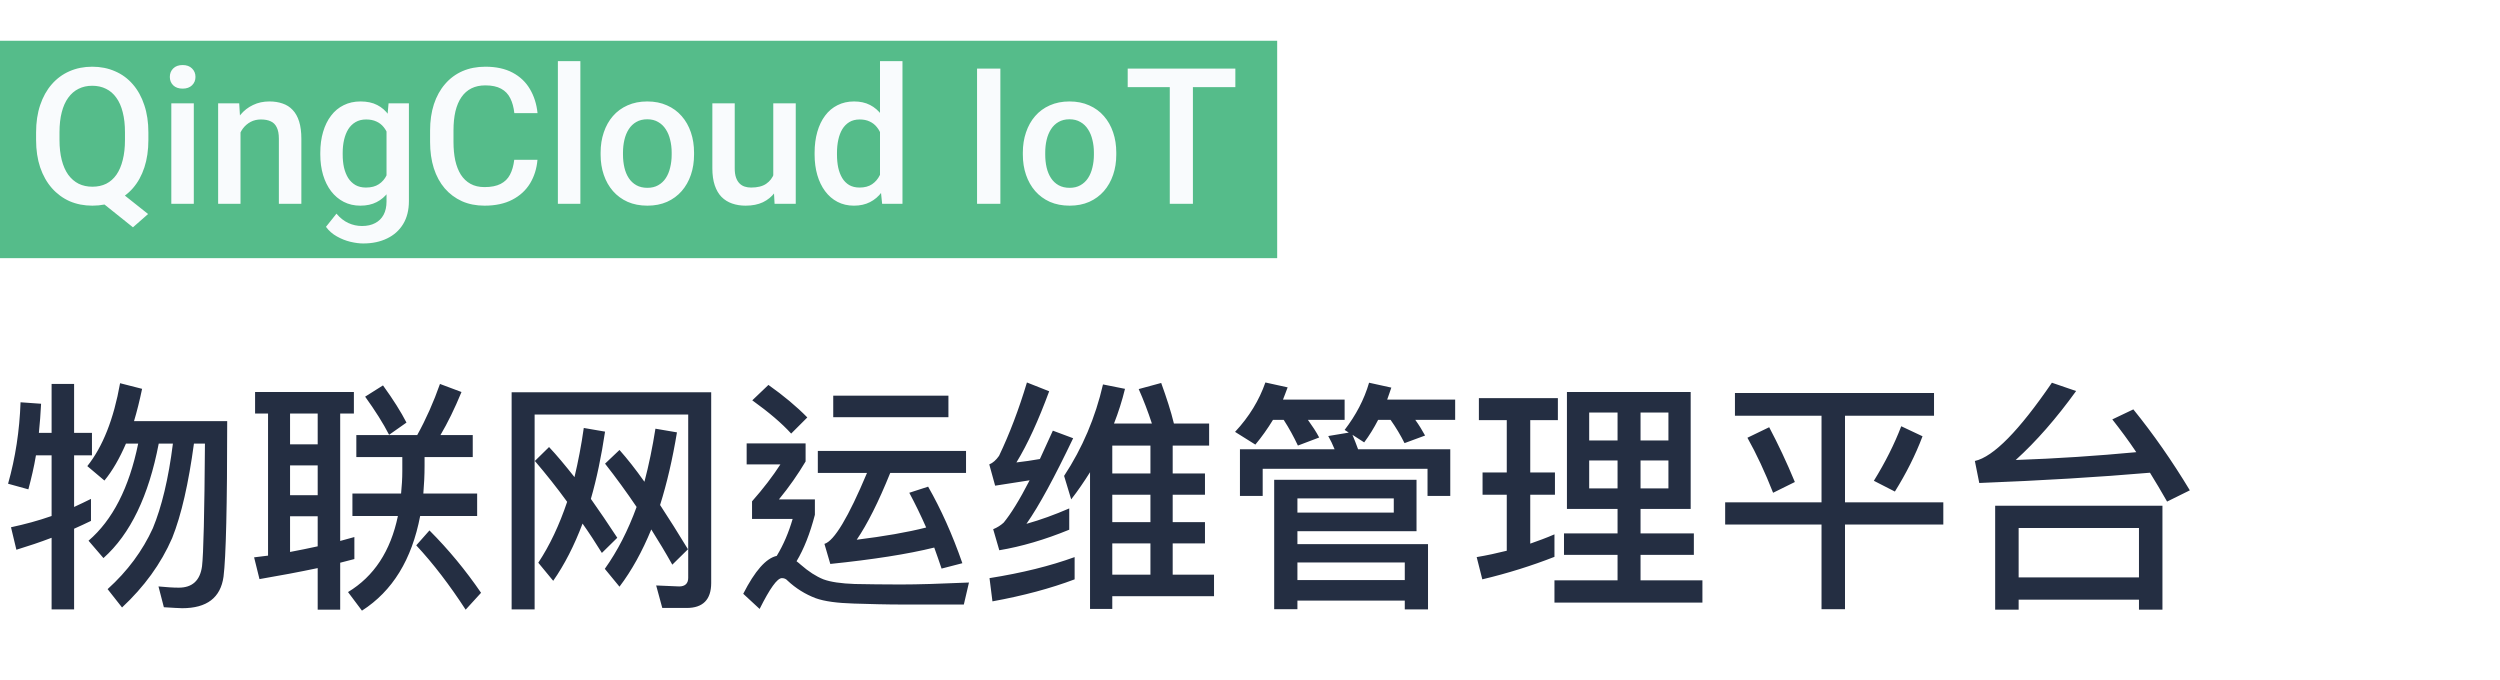
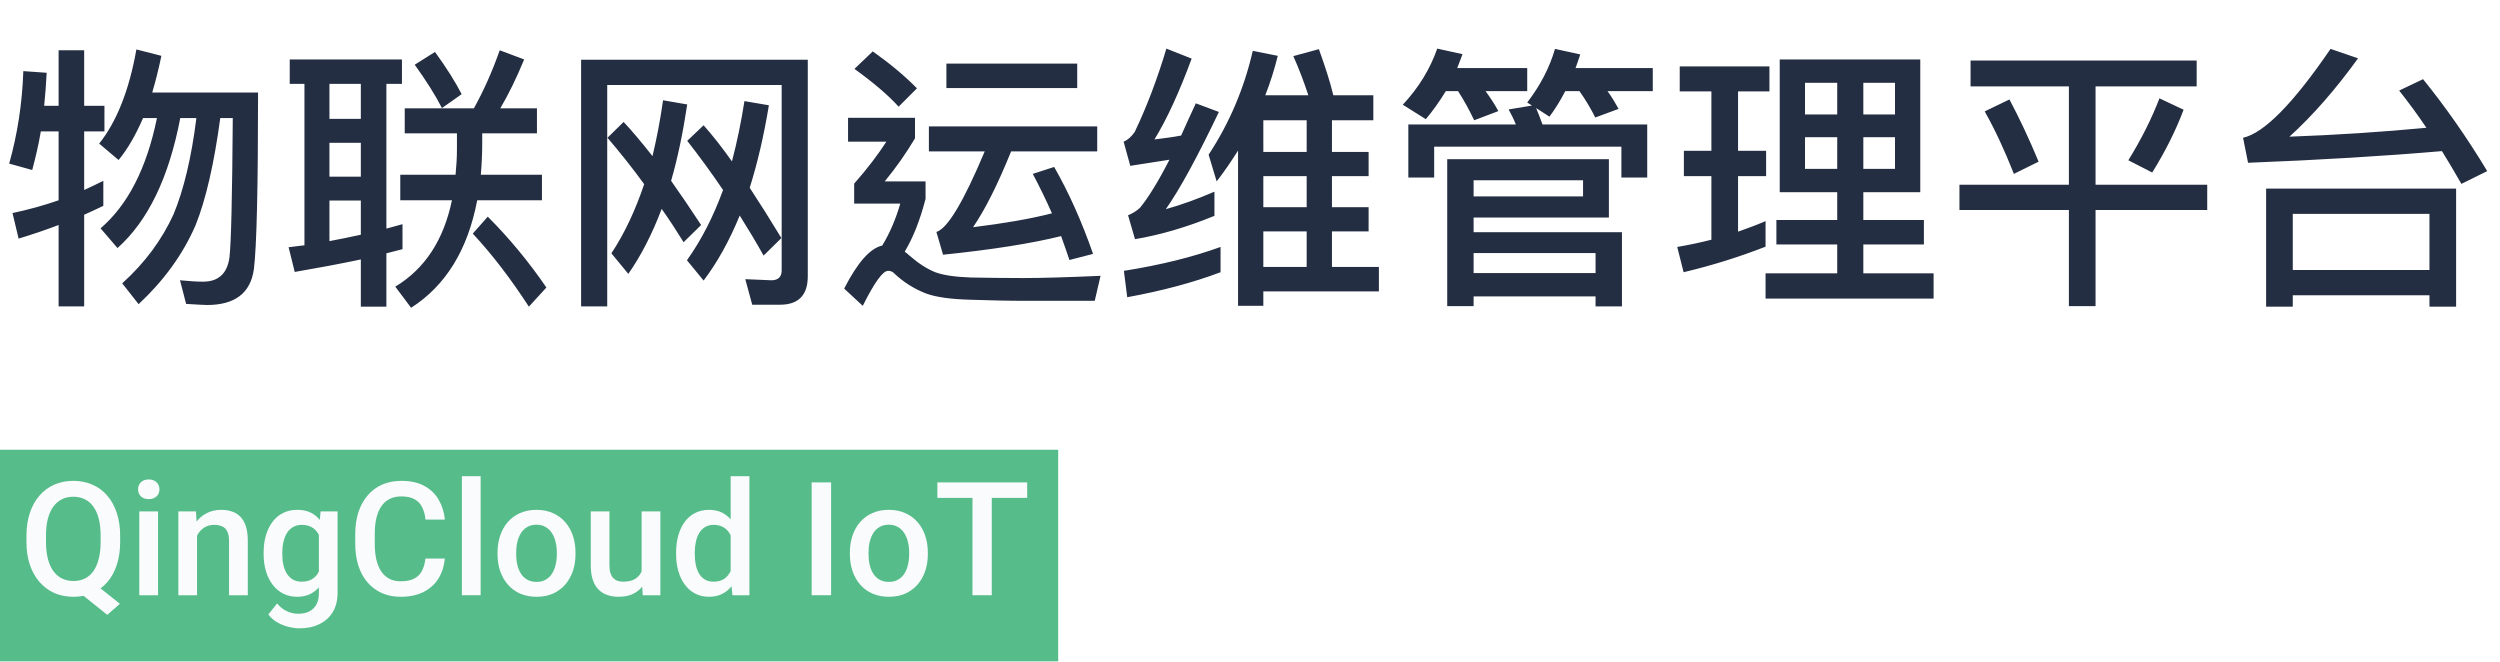
- <svg xmlns="http://www.w3.org/2000/svg" width="184" height="50" viewBox="0 0 184 50" fill="none">
-   <rect y="3" width="94" height="16" fill="#55BC8A" />
-   <path d="M8.282 13.674L10.9 15.752L9.786 16.73L7.216 14.672L8.282 13.674ZM10.921 9.75V10.297C10.921 11.049 10.823 11.723 10.627 12.32C10.431 12.917 10.151 13.425 9.786 13.845C9.422 14.264 8.986 14.585 8.48 14.809C7.975 15.027 7.414 15.137 6.799 15.137C6.188 15.137 5.63 15.027 5.124 14.809C4.623 14.585 4.188 14.264 3.818 13.845C3.449 13.425 3.162 12.917 2.957 12.32C2.757 11.723 2.656 11.049 2.656 10.297V9.75C2.656 8.998 2.757 8.326 2.957 7.733C3.158 7.136 3.44 6.628 3.805 6.209C4.174 5.785 4.609 5.464 5.11 5.245C5.616 5.022 6.174 4.91 6.785 4.91C7.4 4.91 7.961 5.022 8.467 5.245C8.977 5.464 9.415 5.785 9.779 6.209C10.144 6.628 10.424 7.136 10.62 7.733C10.821 8.326 10.921 8.998 10.921 9.75ZM9.198 10.297V9.736C9.198 9.18 9.144 8.69 9.034 8.267C8.929 7.838 8.772 7.48 8.562 7.193C8.357 6.902 8.104 6.683 7.804 6.537C7.507 6.387 7.168 6.312 6.785 6.312C6.411 6.312 6.077 6.387 5.78 6.537C5.484 6.683 5.231 6.902 5.021 7.193C4.812 7.48 4.652 7.838 4.543 8.267C4.434 8.69 4.379 9.18 4.379 9.736V10.297C4.379 10.853 4.434 11.345 4.543 11.773C4.652 12.202 4.812 12.564 5.021 12.86C5.236 13.152 5.491 13.373 5.787 13.523C6.088 13.669 6.425 13.742 6.799 13.742C7.182 13.742 7.521 13.669 7.817 13.523C8.114 13.373 8.364 13.152 8.569 12.86C8.774 12.564 8.929 12.202 9.034 11.773C9.144 11.345 9.198 10.853 9.198 10.297ZM14.264 7.604V15H12.609V7.604H14.264ZM12.5 5.662C12.5 5.411 12.582 5.204 12.746 5.04C12.915 4.871 13.147 4.787 13.443 4.787C13.735 4.787 13.965 4.871 14.134 5.04C14.302 5.204 14.387 5.411 14.387 5.662C14.387 5.908 14.302 6.113 14.134 6.277C13.965 6.441 13.735 6.523 13.443 6.523C13.147 6.523 12.915 6.441 12.746 6.277C12.582 6.113 12.5 5.908 12.5 5.662ZM17.702 9.183V15H16.055V7.604H17.606L17.702 9.183ZM17.408 11.028L16.875 11.021C16.88 10.497 16.953 10.017 17.094 9.579C17.24 9.142 17.44 8.766 17.695 8.451C17.955 8.137 18.265 7.895 18.625 7.727C18.985 7.553 19.386 7.467 19.828 7.467C20.184 7.467 20.505 7.517 20.792 7.617C21.084 7.713 21.332 7.87 21.537 8.089C21.747 8.308 21.906 8.592 22.016 8.943C22.125 9.29 22.18 9.716 22.18 10.222V15H20.525V10.215C20.525 9.859 20.473 9.579 20.368 9.374C20.268 9.164 20.12 9.016 19.924 8.93C19.732 8.839 19.493 8.793 19.206 8.793C18.924 8.793 18.671 8.852 18.447 8.971C18.224 9.089 18.035 9.251 17.88 9.456C17.73 9.661 17.613 9.898 17.531 10.167C17.449 10.436 17.408 10.723 17.408 11.028ZM28.599 7.604H30.096V14.795C30.096 15.46 29.954 16.025 29.672 16.49C29.389 16.955 28.995 17.308 28.489 17.55C27.983 17.796 27.398 17.919 26.732 17.919C26.45 17.919 26.135 17.878 25.789 17.796C25.447 17.714 25.115 17.582 24.791 17.399C24.472 17.222 24.205 16.987 23.991 16.695L24.764 15.725C25.028 16.039 25.32 16.269 25.639 16.415C25.958 16.561 26.293 16.634 26.644 16.634C27.022 16.634 27.343 16.563 27.607 16.422C27.876 16.285 28.084 16.082 28.23 15.813C28.375 15.545 28.448 15.216 28.448 14.829V9.278L28.599 7.604ZM23.574 11.384V11.24C23.574 10.68 23.643 10.169 23.779 9.709C23.916 9.244 24.112 8.845 24.367 8.513C24.622 8.175 24.932 7.918 25.297 7.74C25.662 7.558 26.074 7.467 26.534 7.467C27.013 7.467 27.421 7.553 27.758 7.727C28.1 7.9 28.384 8.148 28.612 8.472C28.84 8.791 29.018 9.174 29.145 9.62C29.278 10.062 29.376 10.554 29.439 11.097V11.555C29.38 12.083 29.28 12.566 29.139 13.004C28.997 13.441 28.811 13.82 28.578 14.139C28.346 14.458 28.059 14.704 27.717 14.877C27.38 15.05 26.981 15.137 26.52 15.137C26.069 15.137 25.662 15.043 25.297 14.856C24.937 14.67 24.627 14.408 24.367 14.07C24.112 13.733 23.916 13.337 23.779 12.881C23.643 12.421 23.574 11.921 23.574 11.384ZM25.222 11.24V11.384C25.222 11.721 25.254 12.036 25.317 12.327C25.386 12.619 25.488 12.876 25.625 13.1C25.766 13.318 25.944 13.492 26.158 13.619C26.377 13.742 26.634 13.804 26.931 13.804C27.318 13.804 27.635 13.722 27.881 13.558C28.131 13.394 28.323 13.172 28.455 12.895C28.592 12.612 28.688 12.297 28.742 11.951V10.714C28.715 10.445 28.658 10.194 28.571 9.962C28.489 9.729 28.378 9.527 28.236 9.354C28.095 9.176 27.917 9.039 27.703 8.943C27.489 8.843 27.236 8.793 26.944 8.793C26.648 8.793 26.391 8.857 26.172 8.984C25.953 9.112 25.773 9.287 25.632 9.511C25.495 9.734 25.393 9.994 25.324 10.29C25.256 10.586 25.222 10.903 25.222 11.24ZM37.848 11.76H39.557C39.502 12.412 39.32 12.992 39.01 13.503C38.7 14.009 38.265 14.408 37.704 14.699C37.144 14.991 36.462 15.137 35.66 15.137C35.045 15.137 34.491 15.027 33.999 14.809C33.507 14.585 33.085 14.271 32.734 13.865C32.383 13.455 32.115 12.961 31.928 12.382C31.745 11.803 31.654 11.156 31.654 10.44V9.613C31.654 8.898 31.748 8.251 31.935 7.672C32.126 7.093 32.399 6.599 32.755 6.188C33.11 5.774 33.536 5.457 34.033 5.238C34.535 5.02 35.097 4.91 35.722 4.91C36.515 4.91 37.185 5.056 37.731 5.348C38.278 5.639 38.702 6.043 39.003 6.558C39.308 7.073 39.495 7.663 39.563 8.328H37.855C37.809 7.9 37.709 7.533 37.554 7.228C37.403 6.922 37.18 6.69 36.884 6.53C36.588 6.366 36.2 6.284 35.722 6.284C35.33 6.284 34.988 6.357 34.696 6.503C34.405 6.649 34.161 6.863 33.965 7.146C33.769 7.428 33.621 7.777 33.52 8.191C33.425 8.602 33.377 9.071 33.377 9.6V10.44C33.377 10.942 33.42 11.398 33.507 11.808C33.598 12.213 33.735 12.562 33.917 12.854C34.104 13.145 34.341 13.371 34.628 13.53C34.915 13.69 35.259 13.77 35.66 13.77C36.148 13.77 36.542 13.692 36.843 13.537C37.148 13.382 37.378 13.157 37.533 12.86C37.693 12.56 37.797 12.193 37.848 11.76ZM42.715 4.5V15H41.06V4.5H42.715ZM44.205 11.384V11.227C44.205 10.693 44.283 10.199 44.438 9.743C44.592 9.283 44.816 8.884 45.107 8.547C45.404 8.205 45.764 7.941 46.188 7.754C46.616 7.562 47.099 7.467 47.637 7.467C48.179 7.467 48.662 7.562 49.086 7.754C49.514 7.941 49.877 8.205 50.173 8.547C50.469 8.884 50.695 9.283 50.85 9.743C51.005 10.199 51.082 10.693 51.082 11.227V11.384C51.082 11.917 51.005 12.412 50.85 12.867C50.695 13.323 50.469 13.722 50.173 14.063C49.877 14.401 49.517 14.665 49.093 14.856C48.669 15.043 48.188 15.137 47.65 15.137C47.108 15.137 46.623 15.043 46.194 14.856C45.77 14.665 45.41 14.401 45.114 14.063C44.818 13.722 44.592 13.323 44.438 12.867C44.283 12.412 44.205 11.917 44.205 11.384ZM45.852 11.227V11.384C45.852 11.716 45.887 12.031 45.955 12.327C46.023 12.623 46.13 12.883 46.276 13.106C46.422 13.33 46.609 13.505 46.837 13.633C47.065 13.76 47.336 13.824 47.65 13.824C47.956 13.824 48.22 13.76 48.443 13.633C48.671 13.505 48.858 13.33 49.004 13.106C49.15 12.883 49.257 12.623 49.325 12.327C49.398 12.031 49.435 11.716 49.435 11.384V11.227C49.435 10.898 49.398 10.588 49.325 10.297C49.257 10.001 49.148 9.739 48.997 9.511C48.851 9.283 48.664 9.105 48.437 8.978C48.213 8.845 47.947 8.779 47.637 8.779C47.327 8.779 47.058 8.845 46.83 8.978C46.607 9.105 46.422 9.283 46.276 9.511C46.13 9.739 46.023 10.001 45.955 10.297C45.887 10.588 45.852 10.898 45.852 11.227ZM56.913 13.257V7.604H58.567V15H57.009L56.913 13.257ZM57.145 11.719L57.699 11.705C57.699 12.202 57.645 12.66 57.535 13.079C57.426 13.494 57.257 13.856 57.029 14.166C56.801 14.471 56.51 14.711 56.154 14.884C55.799 15.052 55.373 15.137 54.876 15.137C54.516 15.137 54.185 15.084 53.885 14.979C53.584 14.875 53.324 14.713 53.105 14.494C52.891 14.275 52.725 13.991 52.606 13.64C52.488 13.289 52.429 12.87 52.429 12.382V7.604H54.076V12.396C54.076 12.664 54.108 12.89 54.172 13.072C54.236 13.25 54.322 13.394 54.432 13.503C54.541 13.612 54.669 13.69 54.815 13.735C54.96 13.781 55.115 13.804 55.279 13.804C55.749 13.804 56.118 13.713 56.387 13.53C56.66 13.343 56.854 13.093 56.968 12.778C57.086 12.464 57.145 12.111 57.145 11.719ZM64.768 13.469V4.5H66.422V15H64.925L64.768 13.469ZM59.955 11.384V11.24C59.955 10.68 60.021 10.169 60.153 9.709C60.285 9.244 60.477 8.845 60.727 8.513C60.978 8.175 61.283 7.918 61.644 7.74C62.004 7.558 62.409 7.467 62.86 7.467C63.307 7.467 63.699 7.553 64.036 7.727C64.373 7.9 64.66 8.148 64.897 8.472C65.134 8.791 65.324 9.174 65.465 9.62C65.606 10.062 65.706 10.554 65.766 11.097V11.555C65.706 12.083 65.606 12.566 65.465 13.004C65.324 13.441 65.134 13.82 64.897 14.139C64.66 14.458 64.371 14.704 64.029 14.877C63.692 15.05 63.298 15.137 62.847 15.137C62.4 15.137 61.997 15.043 61.637 14.856C61.281 14.67 60.978 14.408 60.727 14.07C60.477 13.733 60.285 13.337 60.153 12.881C60.021 12.421 59.955 11.921 59.955 11.384ZM61.602 11.24V11.384C61.602 11.721 61.632 12.036 61.691 12.327C61.755 12.619 61.853 12.876 61.985 13.1C62.117 13.318 62.288 13.492 62.498 13.619C62.712 13.742 62.967 13.804 63.264 13.804C63.637 13.804 63.945 13.722 64.186 13.558C64.428 13.394 64.617 13.172 64.754 12.895C64.895 12.612 64.991 12.297 65.041 11.951V10.714C65.014 10.445 64.957 10.194 64.87 9.962C64.788 9.729 64.676 9.527 64.535 9.354C64.394 9.176 64.218 9.039 64.009 8.943C63.804 8.843 63.56 8.793 63.277 8.793C62.977 8.793 62.721 8.857 62.512 8.984C62.302 9.112 62.129 9.287 61.992 9.511C61.86 9.734 61.762 9.994 61.698 10.29C61.634 10.586 61.602 10.903 61.602 11.24ZM73.627 5.047V15H71.911V5.047H73.627ZM75.281 11.384V11.227C75.281 10.693 75.359 10.199 75.514 9.743C75.669 9.283 75.892 8.884 76.184 8.547C76.48 8.205 76.84 7.941 77.264 7.754C77.692 7.562 78.175 7.467 78.713 7.467C79.255 7.467 79.738 7.562 80.162 7.754C80.591 7.941 80.953 8.205 81.249 8.547C81.545 8.884 81.771 9.283 81.926 9.743C82.081 10.199 82.158 10.693 82.158 11.227V11.384C82.158 11.917 82.081 12.412 81.926 12.867C81.771 13.323 81.545 13.722 81.249 14.063C80.953 14.401 80.593 14.665 80.169 14.856C79.745 15.043 79.264 15.137 78.727 15.137C78.184 15.137 77.699 15.043 77.27 14.856C76.847 14.665 76.487 14.401 76.19 14.063C75.894 13.722 75.669 13.323 75.514 12.867C75.359 12.412 75.281 11.917 75.281 11.384ZM76.929 11.227V11.384C76.929 11.716 76.963 12.031 77.031 12.327C77.1 12.623 77.207 12.883 77.353 13.106C77.498 13.33 77.685 13.505 77.913 13.633C78.141 13.76 78.412 13.824 78.727 13.824C79.032 13.824 79.296 13.76 79.519 13.633C79.747 13.505 79.934 13.33 80.08 13.106C80.226 12.883 80.333 12.623 80.401 12.327C80.474 12.031 80.511 11.716 80.511 11.384V11.227C80.511 10.898 80.474 10.588 80.401 10.297C80.333 10.001 80.224 9.739 80.073 9.511C79.927 9.283 79.741 9.105 79.513 8.978C79.289 8.845 79.023 8.779 78.713 8.779C78.403 8.779 78.134 8.845 77.906 8.978C77.683 9.105 77.498 9.283 77.353 9.511C77.207 9.739 77.1 10.001 77.031 10.297C76.963 10.588 76.929 10.898 76.929 11.227ZM87.798 5.047V15H86.096V5.047H87.798ZM90.922 5.047V6.414H82.999V5.047H90.922Z" fill="#F9FBFD" />
-   <path d="M8.838 28.204C8.37 30.85 7.56 32.884 6.426 34.306L7.686 35.368C8.28 34.648 8.802 33.73 9.27 32.65H10.17C9.504 35.908 8.28 38.284 6.516 39.796L7.614 41.074C9.594 39.31 10.944 36.502 11.682 32.65H12.726C12.402 35.242 11.898 37.312 11.25 38.878C10.494 40.534 9.396 42.028 7.92 43.36L8.982 44.71C10.602 43.198 11.844 41.506 12.672 39.598C13.356 37.888 13.878 35.566 14.274 32.65H15.084C15.048 37.78 14.976 40.786 14.868 41.686C14.724 42.73 14.148 43.252 13.158 43.252C12.726 43.252 12.24 43.216 11.664 43.162L12.06 44.692C12.708 44.728 13.158 44.764 13.41 44.764C15.228 44.764 16.236 43.99 16.452 42.442C16.632 41.002 16.722 37.186 16.722 30.994H9.864C10.08 30.274 10.278 29.482 10.458 28.618L8.838 28.204ZM2.646 33.514H3.798V37.978C2.826 38.32 1.818 38.59 0.81 38.806L1.206 40.462C2.088 40.192 2.952 39.904 3.798 39.58V44.854H5.454V38.914C5.868 38.734 6.282 38.536 6.696 38.338V36.718C6.3 36.916 5.886 37.114 5.454 37.312V33.514H6.768V31.858H5.454V28.258H3.798V31.858H2.862C2.934 31.156 2.988 30.436 3.024 29.716L1.512 29.608C1.44 31.696 1.134 33.694 0.594 35.602L2.088 36.016C2.304 35.206 2.502 34.378 2.646 33.514ZM26.226 32.02V33.64H29.61V34.666C29.61 35.224 29.574 35.782 29.52 36.322H25.938V37.978H29.286C28.746 40.57 27.522 42.424 25.614 43.576L26.64 44.944C28.89 43.504 30.312 41.182 30.924 37.978H35.118V36.322H31.158C31.212 35.674 31.248 34.99 31.248 34.27V33.64H34.794V32.02H32.418C32.94 31.138 33.462 30.076 33.966 28.852L32.382 28.258C31.914 29.59 31.356 30.85 30.708 32.02H26.226ZM28.188 28.366L26.874 29.194C27.612 30.22 28.206 31.156 28.638 32.002L29.916 31.102C29.52 30.328 28.944 29.41 28.188 28.366ZM18.774 28.852V30.436H19.728V40.894C19.386 40.93 19.044 40.984 18.702 41.02L19.098 42.622C20.574 42.37 22.014 42.1 23.382 41.812V44.872H25.038V41.416C25.362 41.326 25.722 41.236 26.082 41.146V39.526L25.038 39.814V30.436H26.046V28.852H18.774ZM21.348 40.624V37.996H23.382V40.21C22.716 40.354 22.032 40.498 21.348 40.624ZM21.348 36.448V34.252H23.382V36.448H21.348ZM21.348 32.704V30.436H23.382V32.704H21.348ZM31.608 39.04L30.636 40.138C31.896 41.488 33.102 43.072 34.272 44.872L35.406 43.63C34.272 41.974 33.012 40.444 31.608 39.04ZM44.298 40.696L45.432 39.58C44.748 38.536 44.1 37.582 43.488 36.718C43.92 35.224 44.262 33.568 44.532 31.768L42.966 31.498C42.786 32.776 42.552 33.982 42.282 35.116C41.598 34.252 40.986 33.514 40.41 32.902L39.366 33.928C40.194 34.9 40.986 35.89 41.742 36.934C41.166 38.644 40.464 40.138 39.618 41.416L40.716 42.748C41.544 41.56 42.264 40.156 42.876 38.536C43.362 39.22 43.83 39.94 44.298 40.696ZM49.482 41.56L50.634 40.426C49.914 39.238 49.23 38.158 48.582 37.168C49.086 35.566 49.5 33.784 49.824 31.822L48.24 31.552C48.024 32.92 47.754 34.234 47.43 35.458C46.782 34.54 46.17 33.766 45.594 33.118L44.532 34.126C45.324 35.134 46.098 36.196 46.854 37.312C46.224 39.04 45.45 40.552 44.514 41.866L45.594 43.18C46.494 41.992 47.268 40.588 47.934 38.968C48.456 39.796 48.978 40.66 49.482 41.56ZM50.544 44.746C51.732 44.746 52.344 44.134 52.344 42.91V28.87H37.656V44.854H39.348V30.508H50.652V42.532C50.652 42.946 50.418 43.162 49.986 43.162L48.294 43.09L48.744 44.746H50.544ZM56.556 28.33L55.368 29.464C56.592 30.346 57.546 31.156 58.23 31.912L59.418 30.724C58.626 29.914 57.672 29.122 56.556 28.33ZM54.954 32.632V34.18H57.438C56.88 35.044 56.178 35.962 55.35 36.898V38.194H58.338C58.05 39.184 57.672 40.084 57.168 40.912C56.376 41.092 55.566 42.01 54.702 43.702L55.908 44.818C56.664 43.306 57.204 42.55 57.546 42.55C57.708 42.55 57.852 42.604 57.96 42.73C58.572 43.306 59.274 43.738 60.03 44.026C60.678 44.26 61.614 44.386 62.838 44.422C64.008 44.458 65.232 44.494 66.51 44.494H70.938L71.316 42.874C69.246 42.964 67.572 43.018 66.276 43.018C65.016 43.018 63.882 43 62.91 42.982C61.902 42.946 61.146 42.838 60.606 42.64C60.066 42.424 59.508 42.064 58.932 41.56C58.824 41.47 58.734 41.38 58.626 41.308C59.166 40.408 59.616 39.274 59.976 37.888V36.754H57.33C58.086 35.836 58.734 34.9 59.292 33.964V32.632H54.954ZM61.326 29.122V30.706H69.804V29.122H61.326ZM60.192 33.19V34.81H63.81C62.442 38.068 61.398 39.814 60.678 40.03L61.11 41.506C64.242 41.182 66.798 40.786 68.76 40.3C68.94 40.804 69.12 41.308 69.3 41.848L70.83 41.452C70.092 39.328 69.246 37.456 68.31 35.818L66.924 36.268C67.356 37.078 67.77 37.924 68.166 38.824C66.762 39.184 65.07 39.472 63.054 39.724C63.828 38.59 64.656 36.952 65.52 34.81H71.1V33.19H60.192ZM79.092 41.002C77.31 41.65 75.222 42.172 72.828 42.55L73.044 44.26C75.312 43.846 77.328 43.306 79.092 42.64V41.002ZM75.582 28.15C74.988 30.13 74.304 31.93 73.53 33.55C73.314 33.856 73.08 34.072 72.81 34.18L73.242 35.746C74.124 35.602 74.97 35.476 75.78 35.35C75.024 36.826 74.376 37.852 73.872 38.464C73.656 38.662 73.404 38.824 73.098 38.95L73.548 40.498C75.168 40.228 76.896 39.724 78.696 38.986V37.42C77.616 37.888 76.572 38.266 75.546 38.554C76.482 37.222 77.616 35.116 78.984 32.254L77.49 31.696C77.148 32.434 76.824 33.136 76.536 33.784C75.96 33.892 75.384 33.964 74.808 34.036C75.636 32.686 76.428 30.94 77.22 28.798L75.582 28.15ZM81.864 36.412H84.672V38.428H81.864V36.412ZM81.864 39.994H84.672V42.298H81.864V39.994ZM81.864 43.882H89.352V42.298H86.31V39.994H88.686V38.428H86.31V36.412H88.686V34.846H86.31V32.794H88.992V31.174H86.4C86.184 30.274 85.86 29.284 85.464 28.186L83.808 28.636C84.168 29.446 84.492 30.292 84.78 31.174H81.99C82.314 30.346 82.584 29.5 82.8 28.618L81.18 28.294C80.622 30.724 79.668 32.974 78.318 35.026L78.84 36.754C79.344 36.106 79.794 35.44 80.226 34.756V44.818H81.864V43.882ZM84.672 32.794V34.846H81.864V32.794H84.672ZM104.256 35.314H93.78V44.836H95.49V44.206H103.392V44.854H105.102V40.048H95.49V39.094H104.256V35.314ZM95.49 42.694V41.398H103.392V42.694H95.49ZM95.49 37.726V36.682H102.582V37.726H95.49ZM106.74 33.064H99.954C99.81 32.686 99.684 32.326 99.54 32.002L100.404 32.56C100.782 32.056 101.124 31.498 101.43 30.904H102.348C102.744 31.462 103.086 32.038 103.374 32.614L104.886 32.056C104.688 31.696 104.454 31.3 104.166 30.904H107.1V29.41H102.096C102.204 29.122 102.294 28.834 102.402 28.528L100.764 28.168C100.404 29.41 99.792 30.562 98.964 31.642L99.27 31.84L97.758 32.092C97.92 32.38 98.082 32.704 98.226 33.064H91.26V36.502H92.934V34.504H105.066V36.502H106.74V33.064ZM93.69 30.904H94.482C94.878 31.516 95.22 32.146 95.526 32.794L97.092 32.2C96.876 31.786 96.588 31.354 96.264 30.904H98.964V29.41H94.428C94.536 29.122 94.662 28.816 94.77 28.51L93.132 28.15C92.682 29.446 91.944 30.67 90.9 31.786L92.394 32.722C92.862 32.164 93.294 31.552 93.69 30.904ZM115.326 28.852V37.456H119.052V39.256H115.11V40.84H119.052V42.712H114.408V44.35H125.298V42.712H120.744V40.84H124.668V39.256H120.744V37.456H124.434V28.852H115.326ZM122.796 35.944H120.744V33.892H122.796V35.944ZM119.052 35.944H116.964V33.892H119.052V35.944ZM116.964 32.416V30.364H119.052V32.416H116.964ZM120.744 30.364H122.796V32.416H120.744V30.364ZM109.116 34.774V36.412H110.898V40.534C110.178 40.714 109.44 40.876 108.684 41.002L109.098 42.64C110.988 42.19 112.752 41.632 114.408 40.984V39.328C113.832 39.58 113.238 39.796 112.626 40.012V36.412H114.444V34.774H112.626V30.922H114.66V29.302H108.846V30.922H110.898V34.774H109.116ZM127.692 28.924V30.598H134.064V36.97H126.972V38.608H134.064V44.836H135.792V38.608H143.028V36.97H135.792V30.598H142.344V28.924H127.692ZM130.212 31.444L128.61 32.218C129.276 33.406 129.906 34.756 130.5 36.268L132.102 35.476C131.49 34 130.86 32.668 130.212 31.444ZM139.932 31.372C139.428 32.686 138.762 34.018 137.916 35.386L139.464 36.178C140.292 34.846 140.976 33.496 141.498 32.11L139.932 31.372ZM159.156 37.222H146.844V44.872H148.572V44.134H157.428V44.872H159.156V37.222ZM148.572 42.496V38.86H157.428V42.496H148.572ZM145.674 35.548C150.282 35.368 154.476 35.116 158.238 34.792C158.652 35.458 159.066 36.16 159.498 36.916L161.172 36.088C159.858 33.91 158.472 31.93 157.014 30.13L155.466 30.868C156.06 31.624 156.654 32.416 157.23 33.28C154.368 33.55 151.416 33.748 148.356 33.856C149.868 32.488 151.344 30.796 152.802 28.78L151.02 28.168C148.608 31.696 146.718 33.622 145.35 33.928L145.674 35.548Z" fill="#242E42" />
+ <svg xmlns="http://www.w3.org/2000/svg" width="189" height="50" viewBox="0 0 189 50" fill="none">
+   <path d="M10.311 3.738C9.765 6.825 8.82 9.198 7.497 10.857L8.967 12.096C9.66 11.256 10.269 10.185 10.815 8.925H11.865C11.088 12.726 9.66 15.498 7.602 17.262L8.883 18.753C11.193 16.695 12.768 13.419 13.629 8.925H14.847C14.469 11.949 13.881 14.364 13.125 16.191C12.243 18.123 10.962 19.866 9.24 21.42L10.479 22.995C12.369 21.231 13.818 19.257 14.784 17.031C15.582 15.036 16.191 12.327 16.653 8.925H17.598C17.556 14.91 17.472 18.417 17.346 19.467C17.178 20.685 16.506 21.294 15.351 21.294C14.847 21.294 14.28 21.252 13.608 21.189L14.07 22.974C14.826 23.016 15.351 23.058 15.645 23.058C17.766 23.058 18.942 22.155 19.194 20.349C19.404 18.669 19.509 14.217 19.509 6.993H11.508C11.76 6.153 11.991 5.229 12.201 4.221L10.311 3.738ZM3.087 9.933H4.431V15.141C3.297 15.54 2.121 15.855 0.945 16.107L1.407 18.039C2.436 17.724 3.444 17.388 4.431 17.01V23.163H6.363V16.233C6.846 16.023 7.329 15.792 7.812 15.561V13.671C7.35 13.902 6.867 14.133 6.363 14.364V9.933H7.896V8.001H6.363V3.801H4.431V8.001H3.339C3.423 7.182 3.486 6.342 3.528 5.502L1.764 5.376C1.68 7.812 1.323 10.143 0.693 12.369L2.436 12.852C2.688 11.907 2.919 10.941 3.087 9.933ZM30.597 8.19V10.08H34.545V11.277C34.545 11.928 34.503 12.579 34.44 13.209H30.261V15.141H34.167C33.537 18.165 32.109 20.328 29.883 21.672L31.08 23.268C33.705 21.588 35.364 18.879 36.078 15.141H40.971V13.209H36.351C36.414 12.453 36.456 11.655 36.456 10.815V10.08H40.593V8.19H37.821C38.43 7.161 39.039 5.922 39.627 4.494L37.779 3.801C37.233 5.355 36.582 6.825 35.826 8.19H30.597ZM32.886 3.927L31.353 4.893C32.214 6.09 32.907 7.182 33.411 8.169L34.902 7.119C34.44 6.216 33.768 5.145 32.886 3.927ZM21.903 4.494V6.342H23.016V18.543C22.617 18.585 22.218 18.648 21.819 18.69L22.281 20.559C24.003 20.265 25.683 19.95 27.279 19.614V23.184H29.211V19.152C29.589 19.047 30.009 18.942 30.429 18.837V16.947L29.211 17.283V6.342H30.387V4.494H21.903ZM24.906 18.228V15.162H27.279V17.745C26.502 17.913 25.704 18.081 24.906 18.228ZM24.906 13.356V10.794H27.279V13.356H24.906ZM24.906 8.988V6.342H27.279V8.988H24.906ZM36.876 16.38L35.742 17.661C37.212 19.236 38.619 21.084 39.984 23.184L41.307 21.735C39.984 19.803 38.514 18.018 36.876 16.38ZM51.681 18.312L53.004 17.01C52.206 15.792 51.45 14.679 50.736 13.671C51.24 11.928 51.639 9.996 51.954 7.896L50.127 7.581C49.917 9.072 49.644 10.479 49.329 11.802C48.531 10.794 47.817 9.933 47.145 9.219L45.927 10.416C46.893 11.55 47.817 12.705 48.699 13.923C48.027 15.918 47.208 17.661 46.221 19.152L47.502 20.706C48.468 19.32 49.308 17.682 50.022 15.792C50.589 16.59 51.135 17.43 51.681 18.312ZM57.729 19.32L59.073 17.997C58.233 16.611 57.435 15.351 56.679 14.196C57.267 12.327 57.75 10.248 58.128 7.959L56.28 7.644C56.028 9.24 55.713 10.773 55.335 12.201C54.579 11.13 53.865 10.227 53.193 9.471L51.954 10.647C52.878 11.823 53.781 13.062 54.663 14.364C53.928 16.38 53.025 18.144 51.933 19.677L53.193 21.21C54.243 19.824 55.146 18.186 55.923 16.296C56.532 17.262 57.141 18.27 57.729 19.32ZM58.968 23.037C60.354 23.037 61.068 22.323 61.068 20.895V4.515H43.932V23.163H45.906V6.426H59.094V20.454C59.094 20.937 58.821 21.189 58.317 21.189L56.343 21.105L56.868 23.037H58.968ZM65.982 3.885L64.596 5.208C66.024 6.237 67.137 7.182 67.935 8.064L69.321 6.678C68.397 5.733 67.284 4.809 65.982 3.885ZM64.113 8.904V10.71H67.011C66.36 11.718 65.541 12.789 64.575 13.881V15.393H68.061C67.725 16.548 67.284 17.598 66.696 18.564C65.772 18.774 64.827 19.845 63.819 21.819L65.226 23.121C66.108 21.357 66.738 20.475 67.137 20.475C67.326 20.475 67.494 20.538 67.62 20.685C68.334 21.357 69.153 21.861 70.035 22.197C70.791 22.47 71.883 22.617 73.311 22.659C74.676 22.701 76.104 22.743 77.595 22.743H82.761L83.202 20.853C80.787 20.958 78.834 21.021 77.322 21.021C75.852 21.021 74.529 21 73.395 20.979C72.219 20.937 71.337 20.811 70.707 20.58C70.077 20.328 69.426 19.908 68.754 19.32C68.628 19.215 68.523 19.11 68.397 19.026C69.027 17.976 69.552 16.653 69.972 15.036V13.713H66.885C67.767 12.642 68.523 11.55 69.174 10.458V8.904H64.113ZM71.547 4.809V6.657H81.438V4.809H71.547ZM70.224 9.555V11.445H74.445C72.849 15.246 71.631 17.283 70.791 17.535L71.295 19.257C74.949 18.879 77.931 18.417 80.22 17.85C80.43 18.438 80.64 19.026 80.85 19.656L82.635 19.194C81.774 16.716 80.787 14.532 79.695 12.621L78.078 13.146C78.582 14.091 79.065 15.078 79.527 16.128C77.889 16.548 75.915 16.884 73.563 17.178C74.466 15.855 75.432 13.944 76.44 11.445H82.95V9.555H70.224ZM92.274 18.669C90.195 19.425 87.759 20.034 84.966 20.475L85.218 22.47C87.864 21.987 90.216 21.357 92.274 20.58V18.669ZM88.179 3.675C87.486 5.985 86.688 8.085 85.785 9.975C85.533 10.332 85.26 10.584 84.945 10.71L85.449 12.537C86.478 12.369 87.465 12.222 88.41 12.075C87.528 13.797 86.772 14.994 86.184 15.708C85.932 15.939 85.638 16.128 85.281 16.275L85.806 18.081C87.696 17.766 89.712 17.178 91.812 16.317V14.49C90.552 15.036 89.334 15.477 88.137 15.813C89.229 14.259 90.552 11.802 92.148 8.463L90.405 7.812C90.006 8.673 89.628 9.492 89.292 10.248C88.62 10.374 87.948 10.458 87.276 10.542C88.242 8.967 89.166 6.93 90.09 4.431L88.179 3.675ZM95.508 13.314H98.784V15.666H95.508V13.314ZM95.508 17.493H98.784V20.181H95.508V17.493ZM95.508 22.029H104.244V20.181H100.695V17.493H103.467V15.666H100.695V13.314H103.467V11.487H100.695V9.093H103.824V7.203H100.8C100.548 6.153 100.17 4.998 99.708 3.717L97.776 4.242C98.196 5.187 98.574 6.174 98.91 7.203H95.655C96.033 6.237 96.348 5.25 96.6 4.221L94.71 3.843C94.059 6.678 92.946 9.303 91.371 11.697L91.98 13.713C92.568 12.957 93.093 12.18 93.597 11.382V23.121H95.508V22.029ZM98.784 9.093V11.487H95.508V9.093H98.784ZM121.632 12.033H109.41V23.142H111.405V22.407H120.624V23.163H122.619V17.556H111.405V16.443H121.632V12.033ZM111.405 20.643V19.131H120.624V20.643H111.405ZM111.405 14.847V13.629H119.679V14.847H111.405ZM124.53 9.408H116.613C116.445 8.967 116.298 8.547 116.13 8.169L117.138 8.82C117.579 8.232 117.978 7.581 118.335 6.888H119.406C119.868 7.539 120.267 8.211 120.603 8.883L122.367 8.232C122.136 7.812 121.863 7.35 121.527 6.888H124.95V5.145H119.112C119.238 4.809 119.343 4.473 119.469 4.116L117.558 3.696C117.138 5.145 116.424 6.489 115.458 7.749L115.815 7.98L114.051 8.274C114.24 8.61 114.429 8.988 114.597 9.408H106.47V13.419H108.423V11.088H122.577V13.419H124.53V9.408ZM109.305 6.888H110.229C110.691 7.602 111.09 8.337 111.447 9.093L113.274 8.4C113.022 7.917 112.686 7.413 112.308 6.888H115.458V5.145H110.166C110.292 4.809 110.439 4.452 110.565 4.095L108.654 3.675C108.129 5.187 107.268 6.615 106.05 7.917L107.793 9.009C108.339 8.358 108.843 7.644 109.305 6.888ZM134.547 4.494V14.532H138.894V16.632H134.295V18.48H138.894V20.664H133.476V22.575H146.181V20.664H140.868V18.48H145.446V16.632H140.868V14.532H145.173V4.494H134.547ZM143.262 12.768H140.868V10.374H143.262V12.768ZM138.894 12.768H136.458V10.374H138.894V12.768ZM136.458 8.652V6.258H138.894V8.652H136.458ZM140.868 6.258H143.262V8.652H140.868V6.258ZM127.302 11.403V13.314H129.381V18.123C128.541 18.333 127.68 18.522 126.798 18.669L127.281 20.58C129.486 20.055 131.544 19.404 133.476 18.648V16.716C132.804 17.01 132.111 17.262 131.397 17.514V13.314H133.518V11.403H131.397V6.909H133.77V5.019H126.987V6.909H129.381V11.403H127.302ZM148.974 4.578V6.531H156.408V13.965H148.134V15.876H156.408V23.142H158.424V15.876H166.866V13.965H158.424V6.531H166.068V4.578H148.974ZM151.914 7.518L150.045 8.421C150.822 9.807 151.557 11.382 152.25 13.146L154.119 12.222C153.405 10.5 152.67 8.946 151.914 7.518ZM163.254 7.434C162.666 8.967 161.889 10.521 160.902 12.117L162.708 13.041C163.674 11.487 164.472 9.912 165.081 8.295L163.254 7.434ZM185.682 14.259H171.318V23.184H173.334V22.323H183.666V23.184H185.682V14.259ZM173.334 20.412V16.17H183.666V20.412H173.334ZM169.953 12.306C175.329 12.096 180.222 11.802 184.611 11.424C185.094 12.201 185.577 13.02 186.081 13.902L188.034 12.936C186.501 10.395 184.884 8.085 183.183 5.985L181.377 6.846C182.07 7.728 182.763 8.652 183.435 9.66C180.096 9.975 176.652 10.206 173.082 10.332C174.846 8.736 176.568 6.762 178.269 4.41L176.19 3.696C173.376 7.812 171.171 10.059 169.575 10.416L169.953 12.306Z" fill="#242E42" />
+   <rect y="34" width="80" height="16" fill="#55BC8A" />
+   <path d="M6.822 43.863L9.066 45.645L8.111 46.482L5.908 44.719L6.822 43.863ZM9.084 40.5V40.969C9.084 41.613 9 42.191 8.832 42.703C8.664 43.215 8.424 43.65 8.111 44.01C7.799 44.369 7.426 44.645 6.992 44.836C6.559 45.023 6.078 45.117 5.551 45.117C5.027 45.117 4.549 45.023 4.115 44.836C3.686 44.645 3.312 44.369 2.996 44.01C2.68 43.65 2.434 43.215 2.258 42.703C2.086 42.191 2 41.613 2 40.969V40.5C2 39.855 2.086 39.279 2.258 38.772C2.43 38.26 2.672 37.824 2.984 37.465C3.301 37.102 3.674 36.826 4.104 36.639C4.537 36.447 5.016 36.352 5.539 36.352C6.066 36.352 6.547 36.447 6.98 36.639C7.418 36.826 7.793 37.102 8.105 37.465C8.418 37.824 8.658 38.26 8.826 38.772C8.998 39.279 9.084 39.855 9.084 40.5ZM7.607 40.969V40.488C7.607 40.012 7.561 39.592 7.467 39.228C7.377 38.861 7.242 38.555 7.062 38.309C6.887 38.059 6.67 37.871 6.412 37.746C6.158 37.617 5.867 37.553 5.539 37.553C5.219 37.553 4.932 37.617 4.678 37.746C4.424 37.871 4.207 38.059 4.027 38.309C3.848 38.555 3.711 38.861 3.617 39.228C3.523 39.592 3.477 40.012 3.477 40.488V40.969C3.477 41.445 3.523 41.867 3.617 42.234C3.711 42.602 3.848 42.912 4.027 43.166C4.211 43.416 4.43 43.605 4.684 43.734C4.941 43.859 5.23 43.922 5.551 43.922C5.879 43.922 6.17 43.859 6.424 43.734C6.678 43.605 6.893 43.416 7.068 43.166C7.244 42.912 7.377 42.602 7.467 42.234C7.561 41.867 7.607 41.445 7.607 40.969Z" fill="#F9FBFD" />
+   <path d="M11.949 38.66V45H10.531V38.66H11.949ZM10.438 36.996C10.438 36.781 10.508 36.603 10.648 36.463C10.793 36.318 10.992 36.246 11.246 36.246C11.496 36.246 11.693 36.318 11.838 36.463C11.982 36.603 12.055 36.781 12.055 36.996C12.055 37.207 11.982 37.383 11.838 37.523C11.693 37.664 11.496 37.734 11.246 37.734C10.992 37.734 10.793 37.664 10.648 37.523C10.508 37.383 10.438 37.207 10.438 36.996Z" fill="#F9FBFD" />
+   <path d="M14.896 40.014V45H13.484V38.66H14.815L14.896 40.014ZM14.645 41.596L14.188 41.59C14.191 41.141 14.254 40.728 14.375 40.353C14.5 39.978 14.672 39.656 14.891 39.387C15.113 39.117 15.379 38.91 15.688 38.766C15.996 38.617 16.34 38.543 16.719 38.543C17.023 38.543 17.299 38.586 17.545 38.672C17.795 38.754 18.008 38.889 18.184 39.076C18.363 39.264 18.5 39.508 18.594 39.809C18.688 40.105 18.734 40.471 18.734 40.904V45H17.316V40.898C17.316 40.594 17.271 40.353 17.182 40.178C17.096 39.998 16.969 39.871 16.801 39.797C16.637 39.719 16.432 39.68 16.186 39.68C15.943 39.68 15.727 39.73 15.535 39.832C15.344 39.934 15.182 40.072 15.049 40.248C14.92 40.424 14.82 40.627 14.75 40.857C14.68 41.088 14.645 41.334 14.645 41.596Z" fill="#F9FBFD" />
+   <path d="M24.236 38.66H25.52V44.824C25.52 45.395 25.398 45.879 25.156 46.277C24.914 46.676 24.576 46.978 24.143 47.185C23.709 47.397 23.207 47.502 22.637 47.502C22.395 47.502 22.125 47.467 21.828 47.397C21.535 47.326 21.25 47.213 20.973 47.057C20.699 46.904 20.471 46.703 20.287 46.453L20.949 45.621C21.176 45.891 21.426 46.088 21.699 46.213C21.973 46.338 22.26 46.4 22.561 46.4C22.885 46.4 23.16 46.34 23.387 46.219C23.617 46.102 23.795 45.928 23.92 45.697C24.045 45.467 24.107 45.185 24.107 44.853V40.096L24.236 38.66ZM19.93 41.9V41.777C19.93 41.297 19.988 40.859 20.105 40.465C20.223 40.066 20.391 39.725 20.609 39.44C20.828 39.15 21.094 38.93 21.406 38.777C21.719 38.621 22.072 38.543 22.467 38.543C22.877 38.543 23.227 38.617 23.516 38.766C23.809 38.914 24.053 39.127 24.248 39.404C24.443 39.678 24.596 40.006 24.705 40.389C24.818 40.768 24.902 41.19 24.957 41.654V42.047C24.906 42.5 24.82 42.914 24.699 43.289C24.578 43.664 24.418 43.988 24.219 44.262C24.02 44.535 23.773 44.746 23.48 44.895C23.191 45.043 22.85 45.117 22.455 45.117C22.068 45.117 21.719 45.037 21.406 44.877C21.098 44.717 20.832 44.492 20.609 44.203C20.391 43.914 20.223 43.574 20.105 43.184C19.988 42.789 19.93 42.361 19.93 41.9ZM21.342 41.777V41.9C21.342 42.19 21.369 42.459 21.424 42.709C21.482 42.959 21.57 43.18 21.688 43.371C21.809 43.559 21.961 43.707 22.145 43.816C22.332 43.922 22.553 43.975 22.807 43.975C23.139 43.975 23.41 43.904 23.621 43.764C23.836 43.623 24 43.434 24.113 43.195C24.23 42.953 24.312 42.684 24.359 42.387V41.326C24.336 41.096 24.287 40.881 24.213 40.682C24.143 40.482 24.047 40.309 23.926 40.16C23.805 40.008 23.652 39.891 23.469 39.809C23.285 39.723 23.068 39.68 22.818 39.68C22.564 39.68 22.344 39.734 22.156 39.844C21.969 39.953 21.814 40.103 21.693 40.295C21.576 40.486 21.488 40.709 21.43 40.963C21.371 41.217 21.342 41.488 21.342 41.777Z" fill="#F9FBFD" />
+   <path d="M32.164 42.223H33.629C33.582 42.781 33.426 43.279 33.16 43.717C32.895 44.15 32.522 44.492 32.041 44.742C31.561 44.992 30.977 45.117 30.289 45.117C29.762 45.117 29.287 45.023 28.865 44.836C28.443 44.645 28.082 44.375 27.781 44.027C27.48 43.676 27.25 43.252 27.09 42.756C26.934 42.26 26.855 41.705 26.855 41.092V40.383C26.855 39.77 26.936 39.215 27.096 38.719C27.26 38.223 27.494 37.799 27.799 37.447C28.104 37.092 28.469 36.82 28.895 36.633C29.324 36.445 29.807 36.352 30.342 36.352C31.021 36.352 31.596 36.477 32.065 36.727C32.533 36.977 32.897 37.322 33.154 37.764C33.416 38.205 33.576 38.711 33.635 39.281H32.17C32.131 38.914 32.045 38.6 31.912 38.338C31.783 38.076 31.592 37.877 31.338 37.74C31.084 37.6 30.752 37.529 30.342 37.529C30.006 37.529 29.713 37.592 29.463 37.717C29.213 37.842 29.004 38.025 28.836 38.268C28.668 38.51 28.541 38.809 28.455 39.164C28.373 39.516 28.332 39.918 28.332 40.371V41.092C28.332 41.522 28.369 41.912 28.443 42.264C28.521 42.611 28.639 42.91 28.795 43.16C28.955 43.41 29.158 43.603 29.404 43.74C29.65 43.877 29.945 43.945 30.289 43.945C30.707 43.945 31.045 43.879 31.303 43.746C31.564 43.613 31.762 43.42 31.895 43.166C32.031 42.908 32.121 42.594 32.164 42.223Z" fill="#F9FBFD" />
+   <path d="M36.336 36V45H34.918V36H36.336Z" fill="#F9FBFD" />
+   <path d="M37.613 41.9V41.766C37.613 41.309 37.68 40.885 37.812 40.494C37.945 40.1 38.137 39.758 38.387 39.469C38.641 39.176 38.949 38.949 39.312 38.789C39.68 38.625 40.094 38.543 40.555 38.543C41.02 38.543 41.434 38.625 41.797 38.789C42.164 38.949 42.475 39.176 42.728 39.469C42.982 39.758 43.176 40.1 43.309 40.494C43.441 40.885 43.508 41.309 43.508 41.766V41.9C43.508 42.357 43.441 42.781 43.309 43.172C43.176 43.562 42.982 43.904 42.728 44.197C42.475 44.486 42.166 44.713 41.803 44.877C41.44 45.037 41.027 45.117 40.566 45.117C40.102 45.117 39.685 45.037 39.318 44.877C38.955 44.713 38.647 44.486 38.393 44.197C38.139 43.904 37.945 43.562 37.812 43.172C37.68 42.781 37.613 42.357 37.613 41.9ZM39.025 41.766V41.9C39.025 42.185 39.055 42.455 39.113 42.709C39.172 42.963 39.264 43.185 39.389 43.377C39.514 43.568 39.674 43.719 39.869 43.828C40.065 43.938 40.297 43.992 40.566 43.992C40.828 43.992 41.055 43.938 41.246 43.828C41.441 43.719 41.602 43.568 41.727 43.377C41.852 43.185 41.943 42.963 42.002 42.709C42.065 42.455 42.096 42.185 42.096 41.9V41.766C42.096 41.484 42.065 41.219 42.002 40.969C41.943 40.715 41.85 40.49 41.721 40.295C41.596 40.1 41.435 39.947 41.24 39.838C41.049 39.725 40.82 39.668 40.555 39.668C40.289 39.668 40.059 39.725 39.863 39.838C39.672 39.947 39.514 40.1 39.389 40.295C39.264 40.49 39.172 40.715 39.113 40.969C39.055 41.219 39.025 41.484 39.025 41.766Z" fill="#F9FBFD" />
+   <path d="M48.506 43.506V38.66H49.924V45H48.588L48.506 43.506ZM48.705 42.188L49.18 42.176C49.18 42.602 49.133 42.994 49.039 43.353C48.945 43.709 48.801 44.02 48.605 44.285C48.41 44.547 48.16 44.752 47.855 44.9C47.551 45.045 47.185 45.117 46.76 45.117C46.451 45.117 46.168 45.072 45.91 44.982C45.652 44.893 45.43 44.754 45.242 44.566C45.059 44.379 44.916 44.135 44.815 43.834C44.713 43.533 44.662 43.174 44.662 42.756V38.66H46.074V42.768C46.074 42.998 46.102 43.191 46.156 43.348C46.211 43.5 46.285 43.623 46.379 43.717C46.473 43.81 46.582 43.877 46.707 43.916C46.832 43.955 46.965 43.975 47.105 43.975C47.508 43.975 47.824 43.897 48.055 43.74C48.289 43.58 48.455 43.365 48.553 43.096C48.654 42.826 48.705 42.523 48.705 42.188Z" fill="#F9FBFD" />
+   <path d="M55.238 43.688V36H56.656V45H55.373L55.238 43.688ZM51.113 41.9V41.777C51.113 41.297 51.17 40.859 51.283 40.465C51.397 40.066 51.56 39.725 51.775 39.44C51.99 39.15 52.252 38.93 52.56 38.777C52.869 38.621 53.217 38.543 53.603 38.543C53.986 38.543 54.322 38.617 54.611 38.766C54.9 38.914 55.147 39.127 55.35 39.404C55.553 39.678 55.715 40.006 55.836 40.389C55.957 40.768 56.043 41.19 56.094 41.654V42.047C56.043 42.5 55.957 42.914 55.836 43.289C55.715 43.664 55.553 43.988 55.35 44.262C55.147 44.535 54.898 44.746 54.605 44.895C54.316 45.043 53.978 45.117 53.592 45.117C53.209 45.117 52.863 45.037 52.555 44.877C52.25 44.717 51.99 44.492 51.775 44.203C51.56 43.914 51.397 43.574 51.283 43.184C51.17 42.789 51.113 42.361 51.113 41.9ZM52.525 41.777V41.9C52.525 42.19 52.551 42.459 52.602 42.709C52.656 42.959 52.74 43.18 52.853 43.371C52.967 43.559 53.113 43.707 53.293 43.816C53.477 43.922 53.695 43.975 53.949 43.975C54.27 43.975 54.533 43.904 54.74 43.764C54.947 43.623 55.109 43.434 55.227 43.195C55.348 42.953 55.43 42.684 55.473 42.387V41.326C55.449 41.096 55.4 40.881 55.326 40.682C55.256 40.482 55.16 40.309 55.039 40.16C54.918 40.008 54.768 39.891 54.588 39.809C54.412 39.723 54.203 39.68 53.961 39.68C53.703 39.68 53.484 39.734 53.305 39.844C53.125 39.953 52.977 40.103 52.859 40.295C52.746 40.486 52.662 40.709 52.607 40.963C52.553 41.217 52.525 41.488 52.525 41.777Z" fill="#F9FBFD" />
+   <path d="M62.832 36.469V45H61.361V36.469H62.832Z" fill="#F9FBFD" />
+   <path d="M64.25 41.9V41.766C64.25 41.309 64.316 40.885 64.449 40.494C64.582 40.1 64.773 39.758 65.023 39.469C65.277 39.176 65.586 38.949 65.949 38.789C66.316 38.625 66.731 38.543 67.191 38.543C67.656 38.543 68.07 38.625 68.434 38.789C68.801 38.949 69.111 39.176 69.365 39.469C69.619 39.758 69.812 40.1 69.945 40.494C70.078 40.885 70.144 41.309 70.144 41.766V41.9C70.144 42.357 70.078 42.781 69.945 43.172C69.812 43.562 69.619 43.904 69.365 44.197C69.111 44.486 68.803 44.713 68.439 44.877C68.076 45.037 67.664 45.117 67.203 45.117C66.738 45.117 66.322 45.037 65.955 44.877C65.592 44.713 65.283 44.486 65.029 44.197C64.775 43.904 64.582 43.562 64.449 43.172C64.316 42.781 64.25 42.357 64.25 41.9ZM65.662 41.766V41.9C65.662 42.185 65.691 42.455 65.75 42.709C65.809 42.963 65.9 43.185 66.025 43.377C66.15 43.568 66.311 43.719 66.506 43.828C66.701 43.938 66.934 43.992 67.203 43.992C67.465 43.992 67.691 43.938 67.883 43.828C68.078 43.719 68.238 43.568 68.363 43.377C68.488 43.185 68.58 42.963 68.639 42.709C68.701 42.455 68.732 42.185 68.732 41.9V41.766C68.732 41.484 68.701 41.219 68.639 40.969C68.58 40.715 68.486 40.49 68.357 40.295C68.232 40.1 68.072 39.947 67.877 39.838C67.686 39.725 67.457 39.668 67.191 39.668C66.926 39.668 66.695 39.725 66.5 39.838C66.309 39.947 66.15 40.1 66.025 40.295C65.9 40.49 65.809 40.715 65.75 40.969C65.691 41.219 65.662 41.484 65.662 41.766Z" fill="#F9FBFD" />
+   <path d="M74.978 36.469V45H73.519V36.469H74.978ZM77.656 36.469V37.641H70.865V36.469H77.656Z" fill="#F9FBFD" />
</svg>
